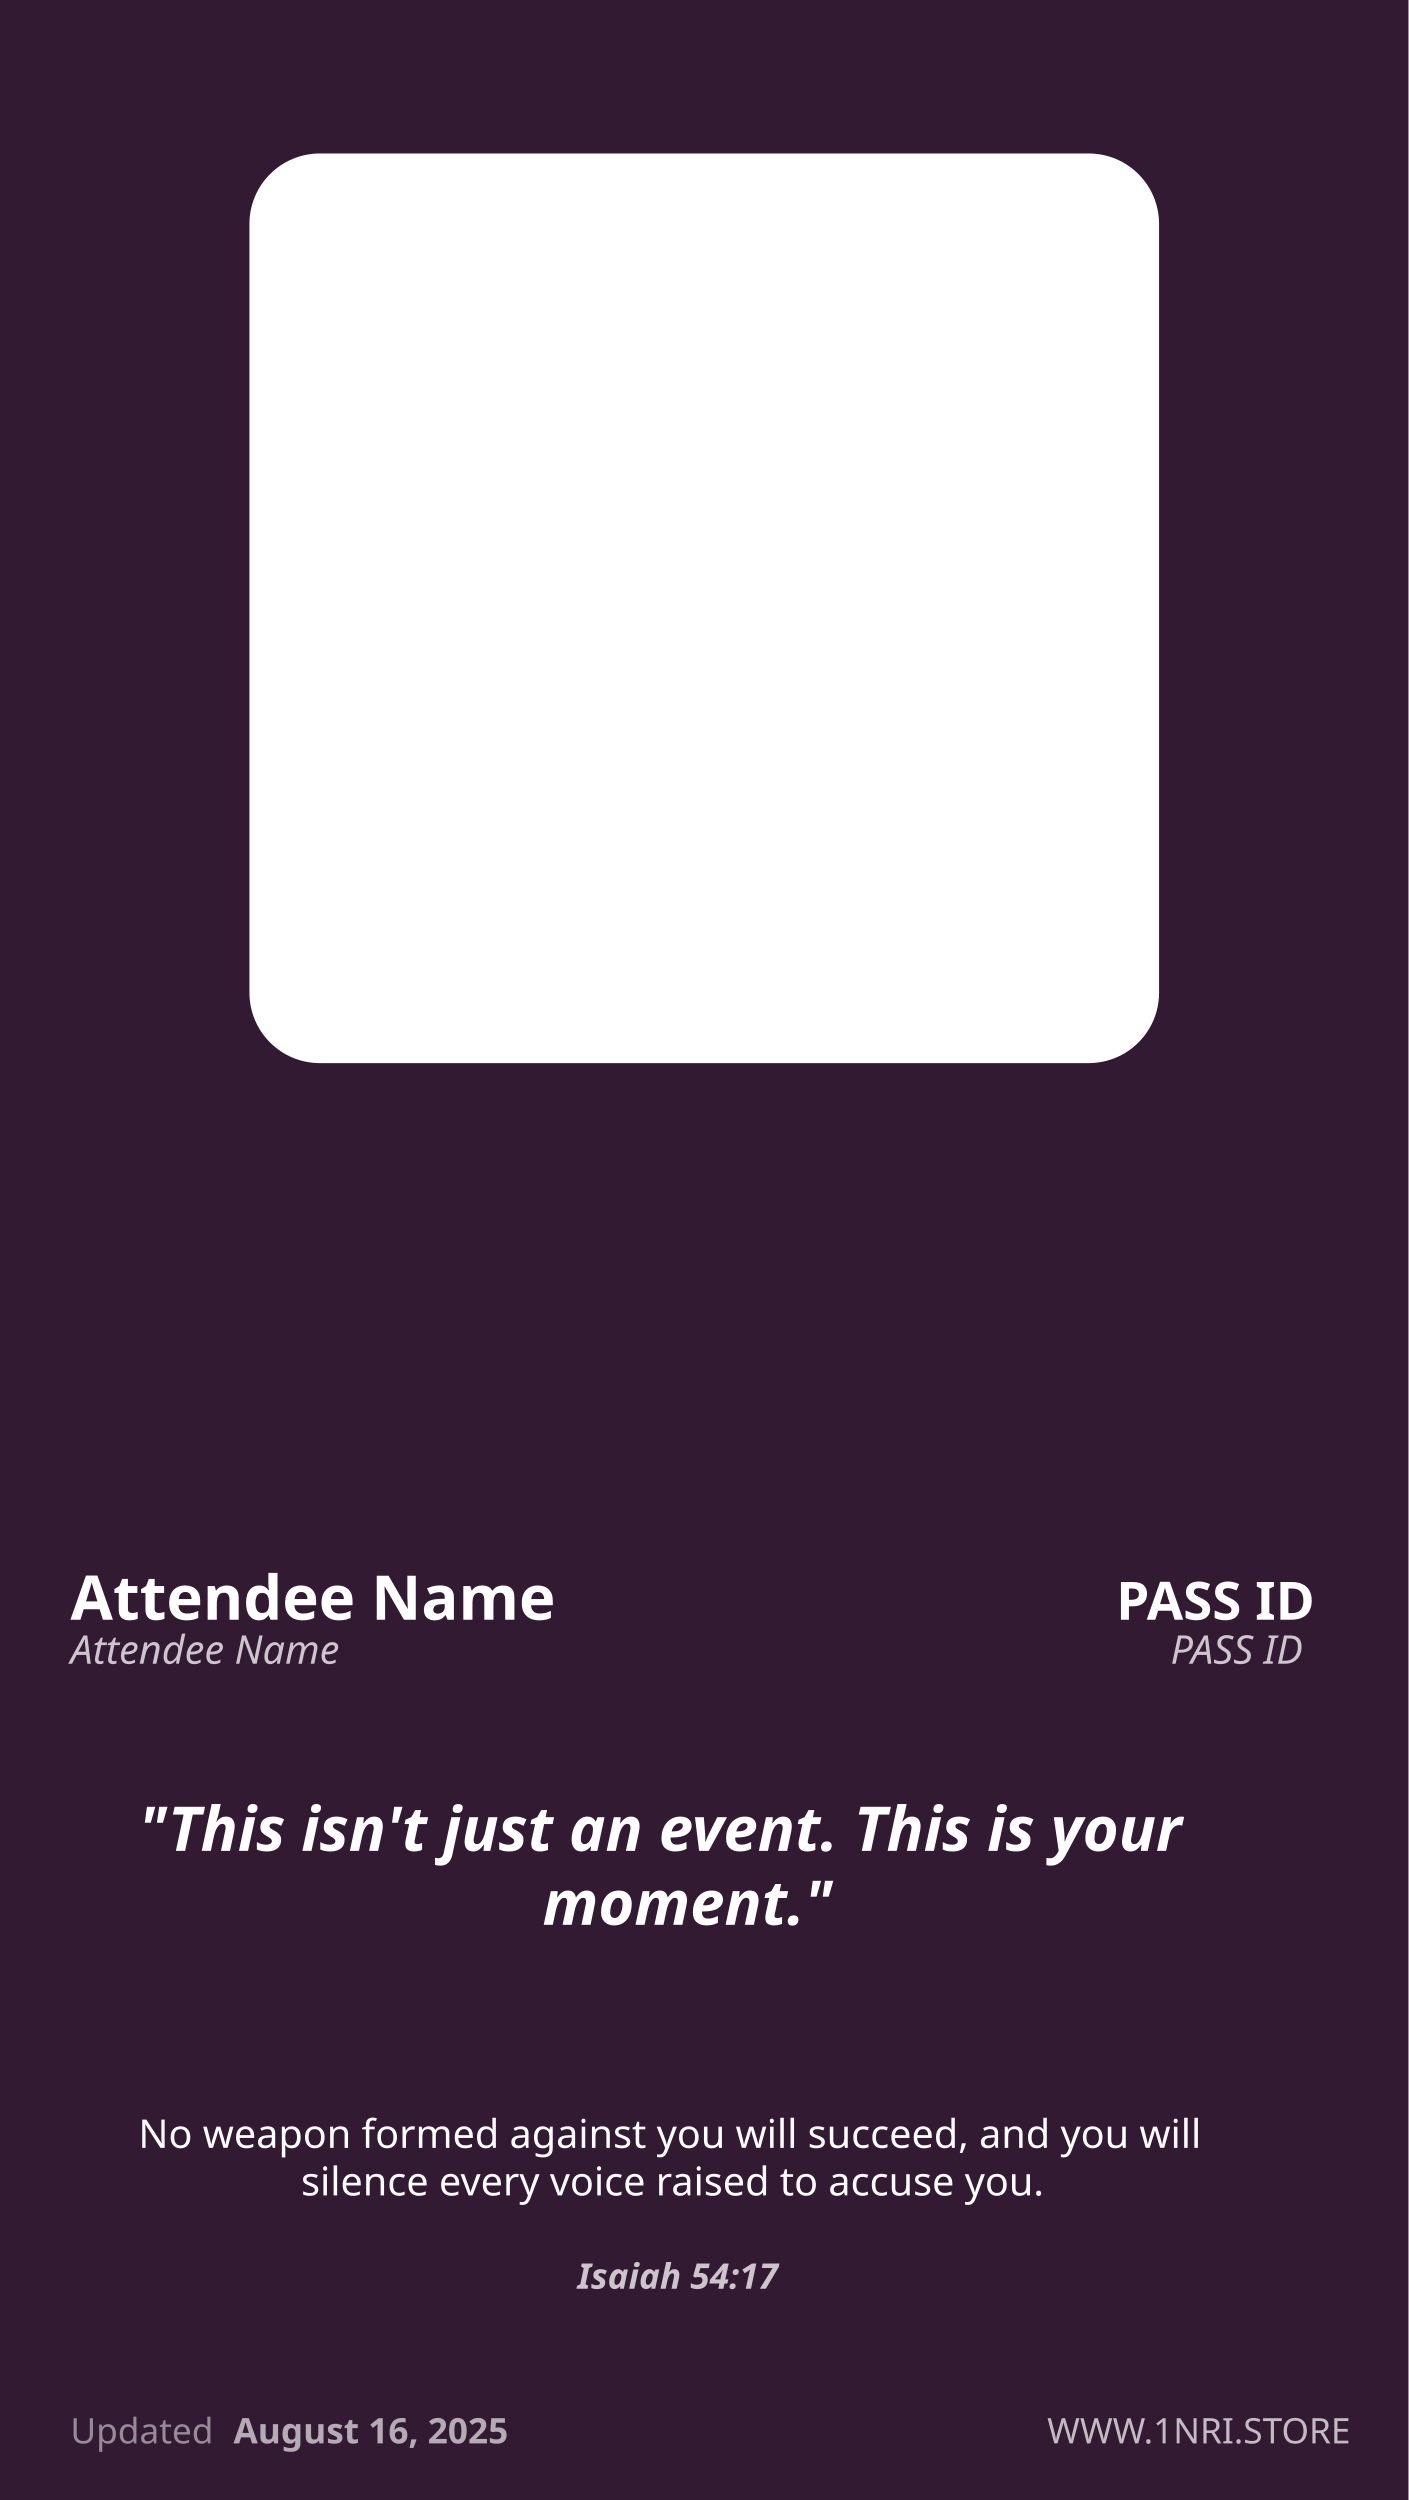
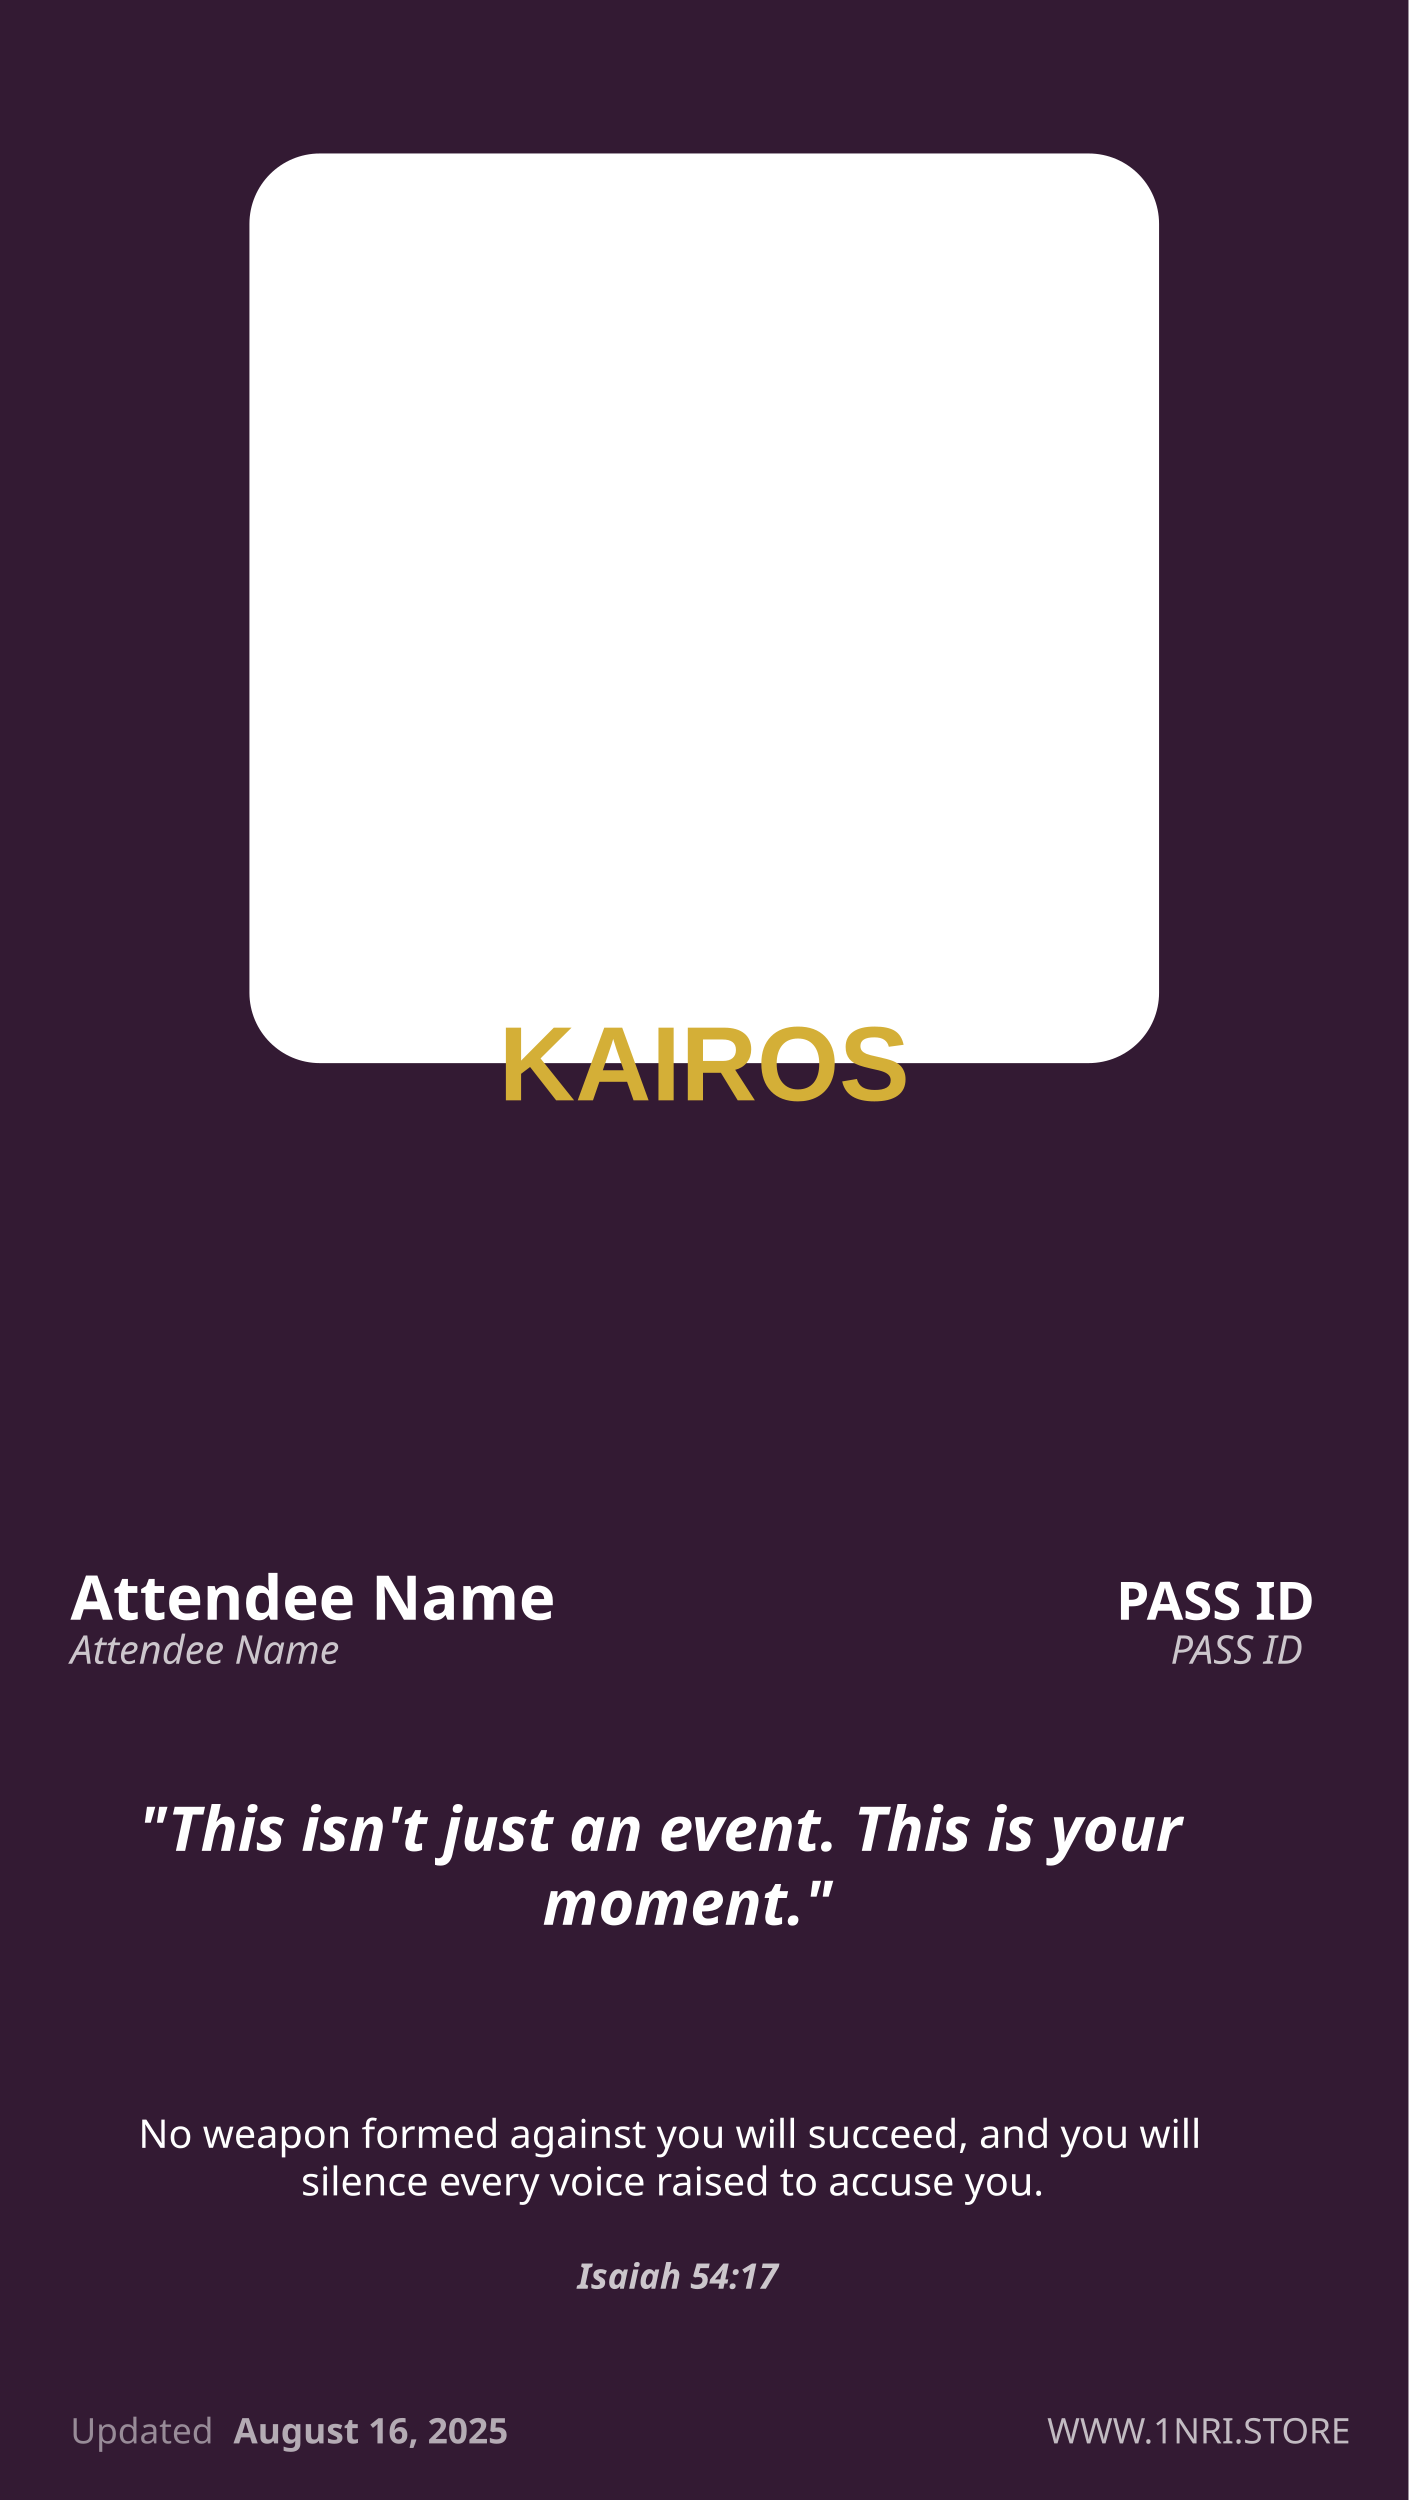
<svg xmlns="http://www.w3.org/2000/svg" id="Layer_1" version="1.1" viewBox="0 0 320 568">
  <defs>
    <style>
      .st0, .st1, .st2, .st3, .st4, .st5, .st6 {
        isolation: isolate;
      }

      .st0, .st2 {
        opacity: .7;
      }

      .st7, .st1, .st2, .st3, .st8, .st9, .st4, .st5, .st6 {
        fill: #fff;
      }

      .st7, .st2 {
        font-family: Poppins-Regular, Poppins;
      }

      .st7, .st6 {
        font-size: 9px;
      }

      .st1 {
        font-family: JetBrainsMono-SemiBoldItalic, 'JetBrains Mono';
      }

      .st1, .st2, .st5 {
        font-size: 8px;
      }

      .st1, .st9, .st6 {
        font-style: italic;
      }

      .st1, .st5 {
        font-weight: 600;
      }

      .st1, .st6 {
        opacity: .75;
      }

      .st3 {
        font-size: 12px;
      }

      .st3, .st9, .st4 {
        font-weight: 700;
      }

      .st3, .st4 {
        font-family: JetBrainsMono-Bold, 'JetBrains Mono';
      }

      .st10 {
        fill: #331a33;
      }

      .st9 {
        font-family: Poppins-ExtraBoldItalic, Poppins;
      }

      .st9, .st4 {
        font-size: 14px;
      }

      .st5 {
        font-family: Poppins-SemiBold, Poppins;
        opacity: .9;
      }

      .st6 {
        font-family: JetBrainsMono-Italic, 'JetBrains Mono';
      }
    </style>
  </defs>
  <rect class="st10" width="320" height="568" />
  <rect class="st8" x="56.67" y="34.87" width="206.67" height="206.67" rx="16" ry="16" />
+   <g class="kairos-logo-placeholder">
+     <text x="160" y="250" text-anchor="middle" font-family="Arial, sans-serif" font-size="24" font-weight="900" fill="#D4AF37">KAIROS</text>
+   </g>
  <g>
    <text class="st4" transform="translate(16 368)">
      <tspan x="0" y="0">Attendee Name</tspan>
    </text>
    <text class="st6" transform="translate(16 378)">
      <tspan x="0" y="0">Attendee Name</tspan>
    </text>
  </g>
  <g>
    <text class="st3" transform="translate(253.6 368)">
      <tspan x="0" y="0">PASS ID</tspan>
    </text>
    <text class="st6" transform="translate(265.94 378)">
      <tspan x="0" y="0">PASS ID</tspan>
    </text>
  </g>
  <g>
    <g class="st0">
      <text class="st2" transform="translate(16 555.14)">
        <tspan x="0" y="0">Updated </tspan>
      </text>
      <text class="st5" transform="translate(53.04 555.14)">
        <tspan x="0" y="0">August 16, 2025</tspan>
      </text>
    </g>
    <text class="st2" transform="translate(237.92 555.14)">
      <tspan x="0" y="0">WWW.1NRI.STORE</tspan>
    </text>
  </g>
  <text class="st9" transform="translate(31.53 420.51)">
    <tspan x="0" y="0">"This isn't just an event. This is your </tspan>
    <tspan x="91.75" y="16.8">moment."</tspan>
  </text>
  <text class="st7" transform="translate(31.44 488)">
    <tspan x="0" y="0">No weapon formed against you will succeed, and you will </tspan>
    <tspan x="36.96" y="10.8">silence every voice raised to accuse you.</tspan>
  </text>
  <text class="st1" transform="translate(131.2 520)">
    <tspan x="0" y="0">Isaiah 54:17</tspan>
  </text>
</svg>
